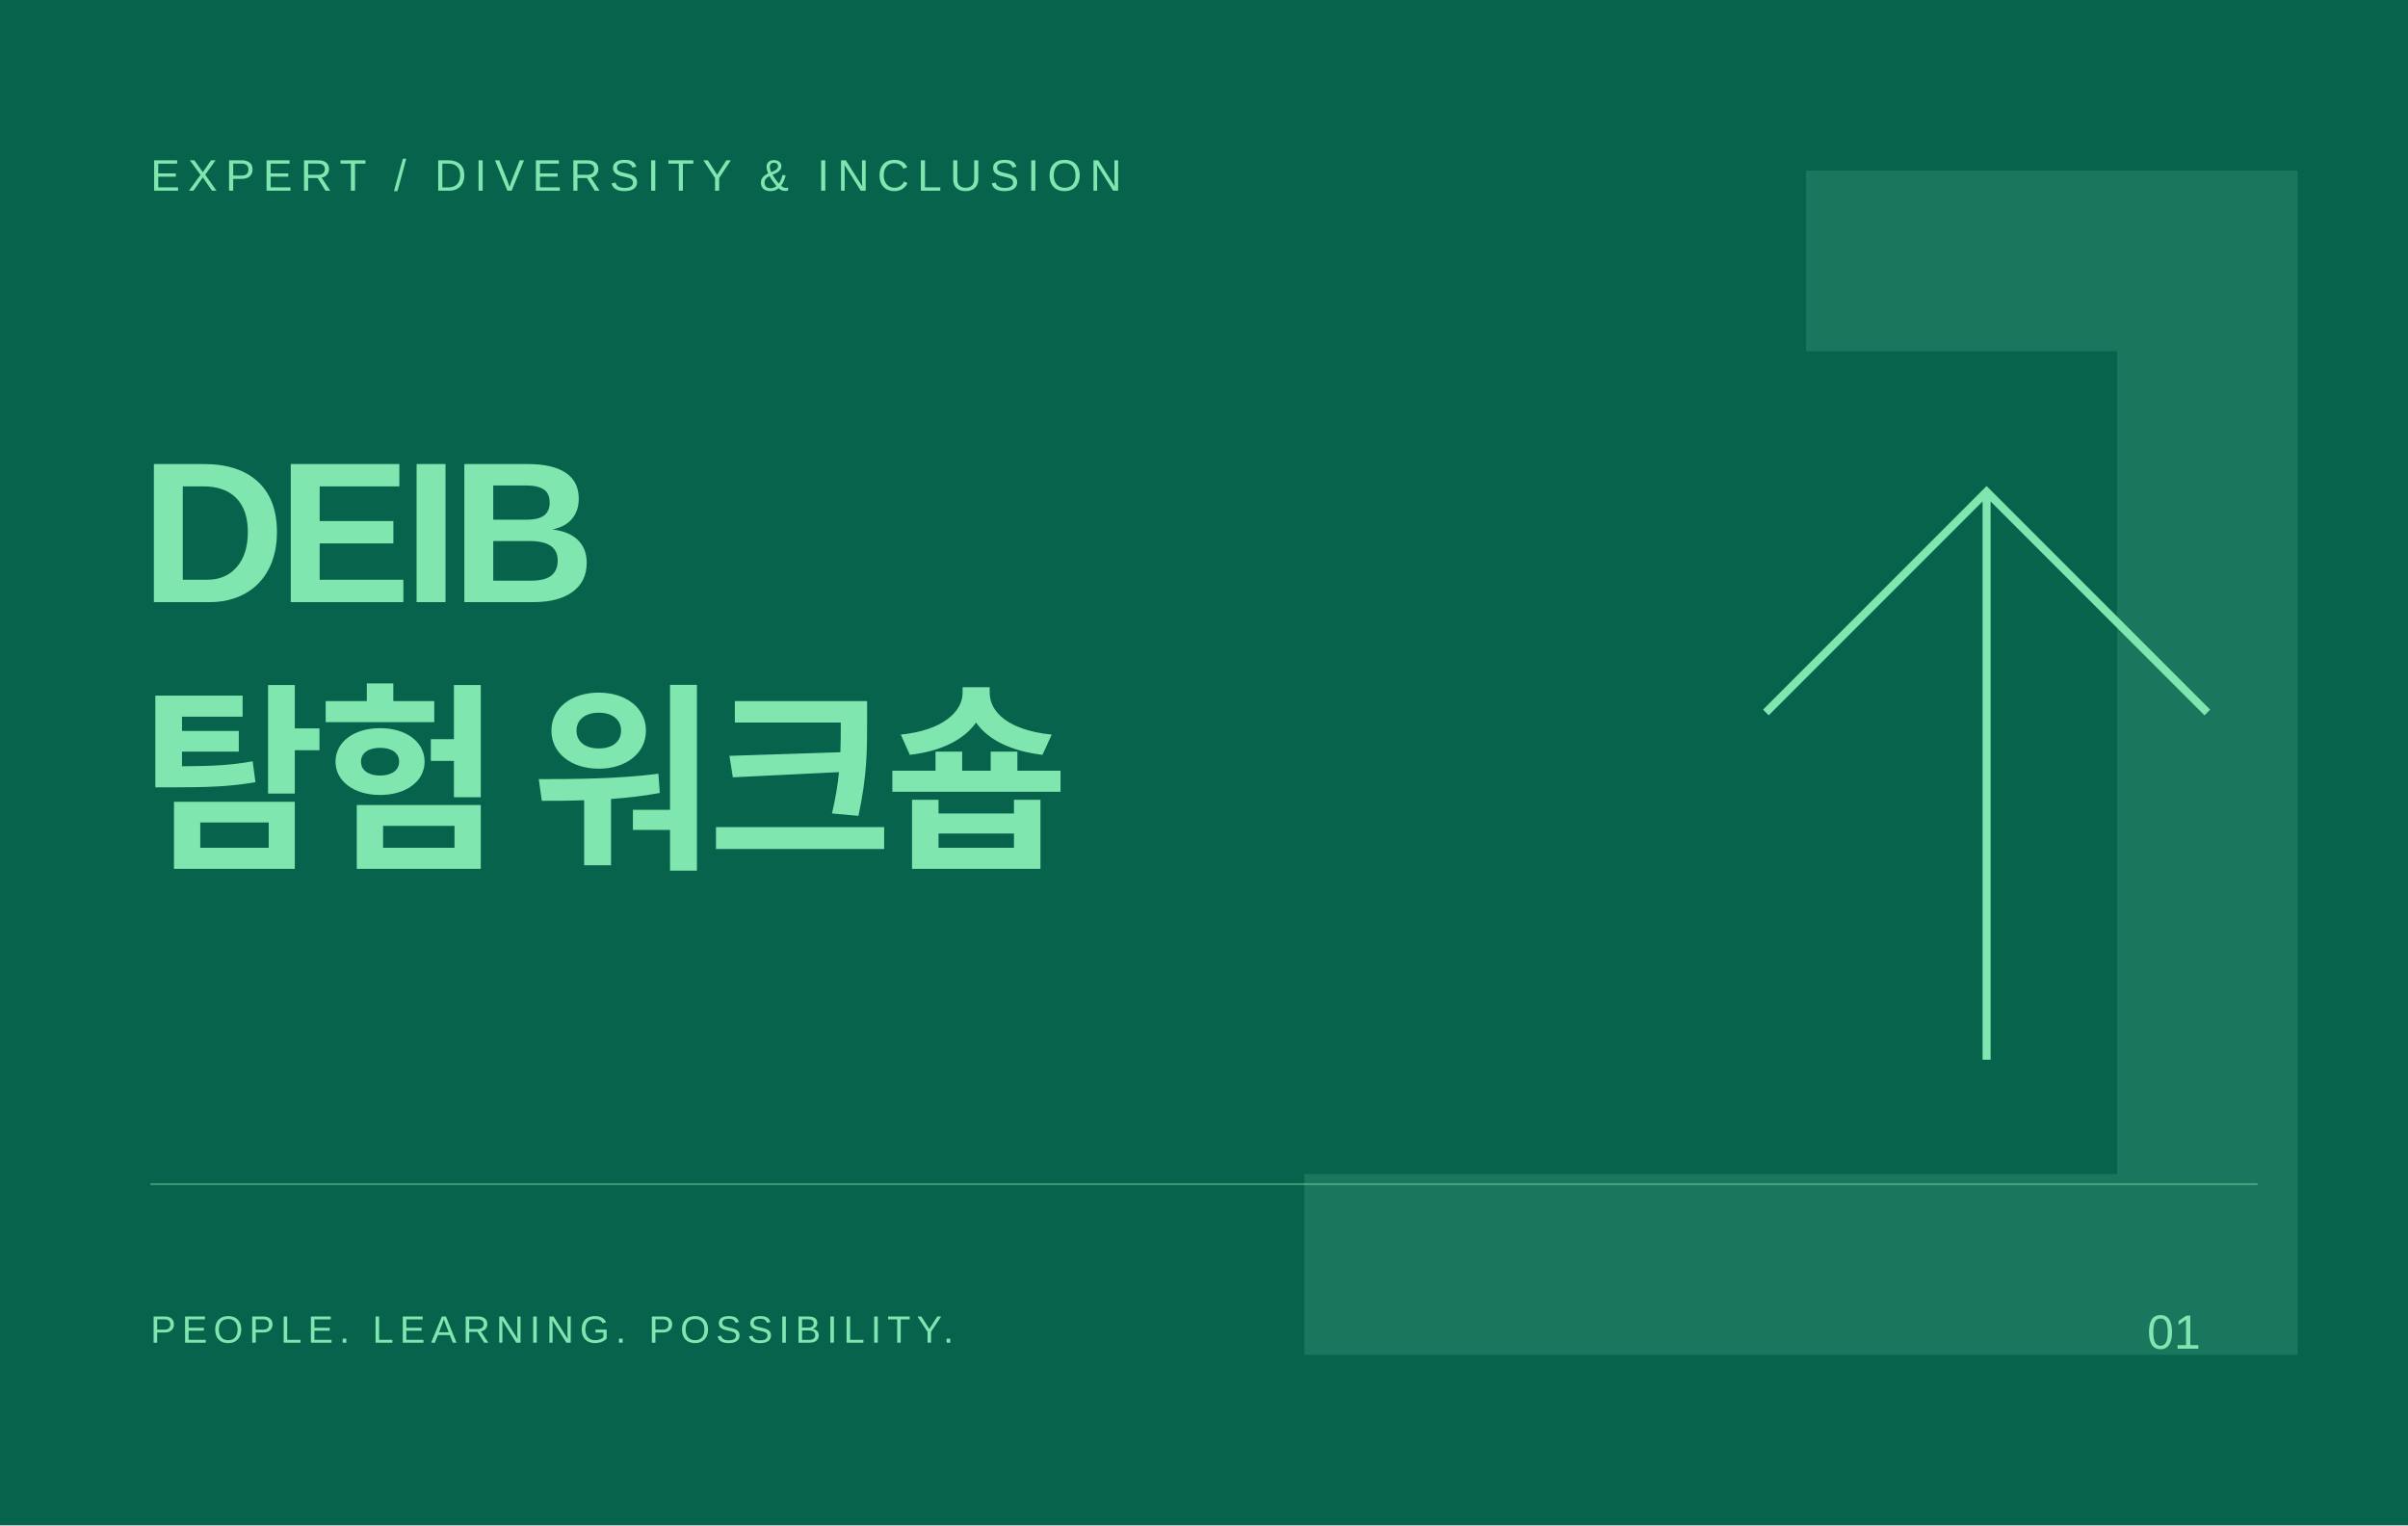
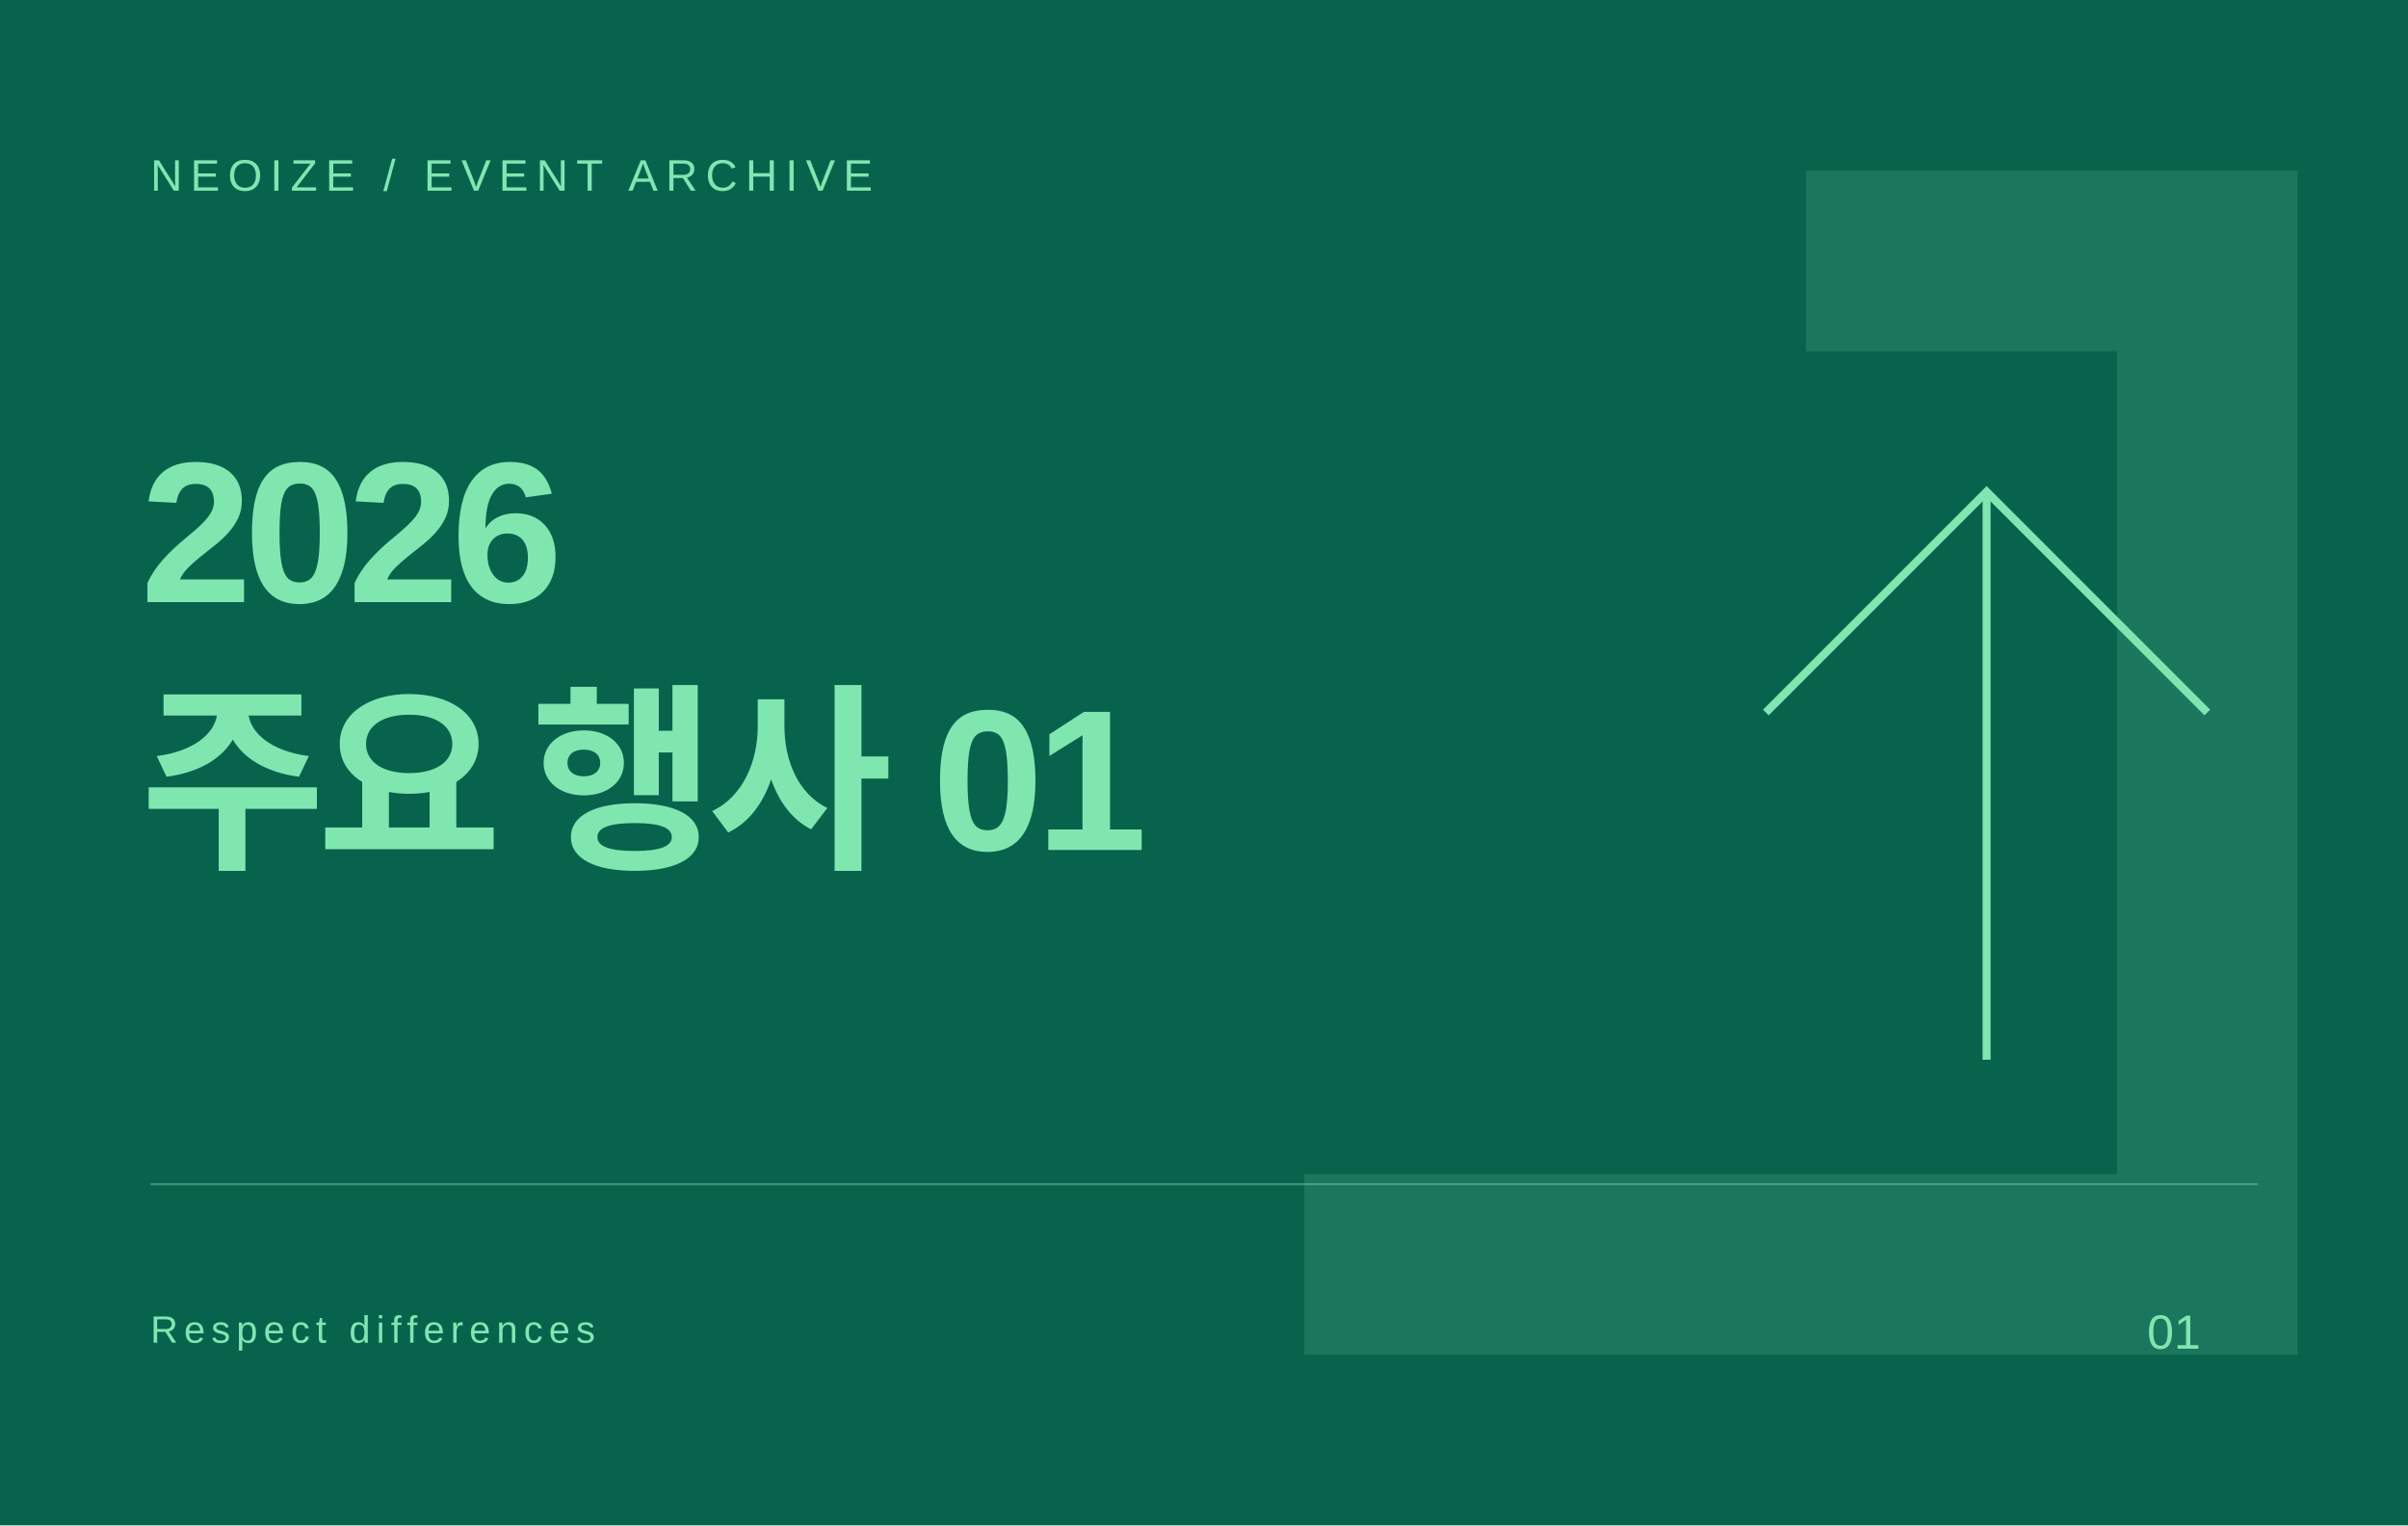
<svg xmlns="http://www.w3.org/2000/svg" width="1200" height="760" viewBox="0 0 1200 760">
  <rect width="1200" height="760" fill="#08634d" />
  <path d="M900 130h200v500H650" fill="none" stroke="#80e6b0" opacity=".15" stroke-width="90" />
  <path d="M880 355l110-110 110 110M990 248v280" fill="none" stroke="#80e6b0" stroke-width="4" />
-   <text x="75" y="95" fill="#80e6b0" font-family="Arial,sans-serif" font-size="22" letter-spacing="4">EXPERT / DIVERSITY &amp; INCLUSION</text>
-   <text x="70" y="300" fill="#80e6b0" font-family="Arial,Malgun Gothic,sans-serif" font-size="100" font-weight="700" letter-spacing="-4">DEIB</text>
-   <text x="70" y="425" fill="#80e6b0" font-family="Arial,Malgun Gothic,sans-serif" font-size="100" font-weight="700" letter-spacing="-4">탐험 워크숍</text>
+   <text x="75" y="95" fill="#80e6b0" font-family="Arial,sans-serif" font-size="22" letter-spacing="4">NEOIZE / EVENT ARCHIVE</text>
+   <text x="70" y="300" fill="#80e6b0" font-family="Arial,Malgun Gothic,sans-serif" font-size="100" font-weight="700" letter-spacing="-4">2026</text>
+   <text x="70" y="425" fill="#80e6b0" font-family="Arial,Malgun Gothic,sans-serif" font-size="100" font-weight="700" letter-spacing="-4">주요 행사 01</text>
  <path d="M75 590h1050" stroke="#80e6b0" opacity=".4" />
-   <text x="75" y="669" fill="#80e6b0" font-family="Arial,sans-serif" font-size="19" letter-spacing="3">PEOPLE. LEARNING. POSSIBILITY.</text>
+   <text x="75" y="669" fill="#80e6b0" font-family="Arial,sans-serif" font-size="19" letter-spacing="3">Respect differences</text>
  <text x="1070" y="672" fill="#80e6b0" font-family="Arial,sans-serif" font-size="24">01</text>
</svg>
